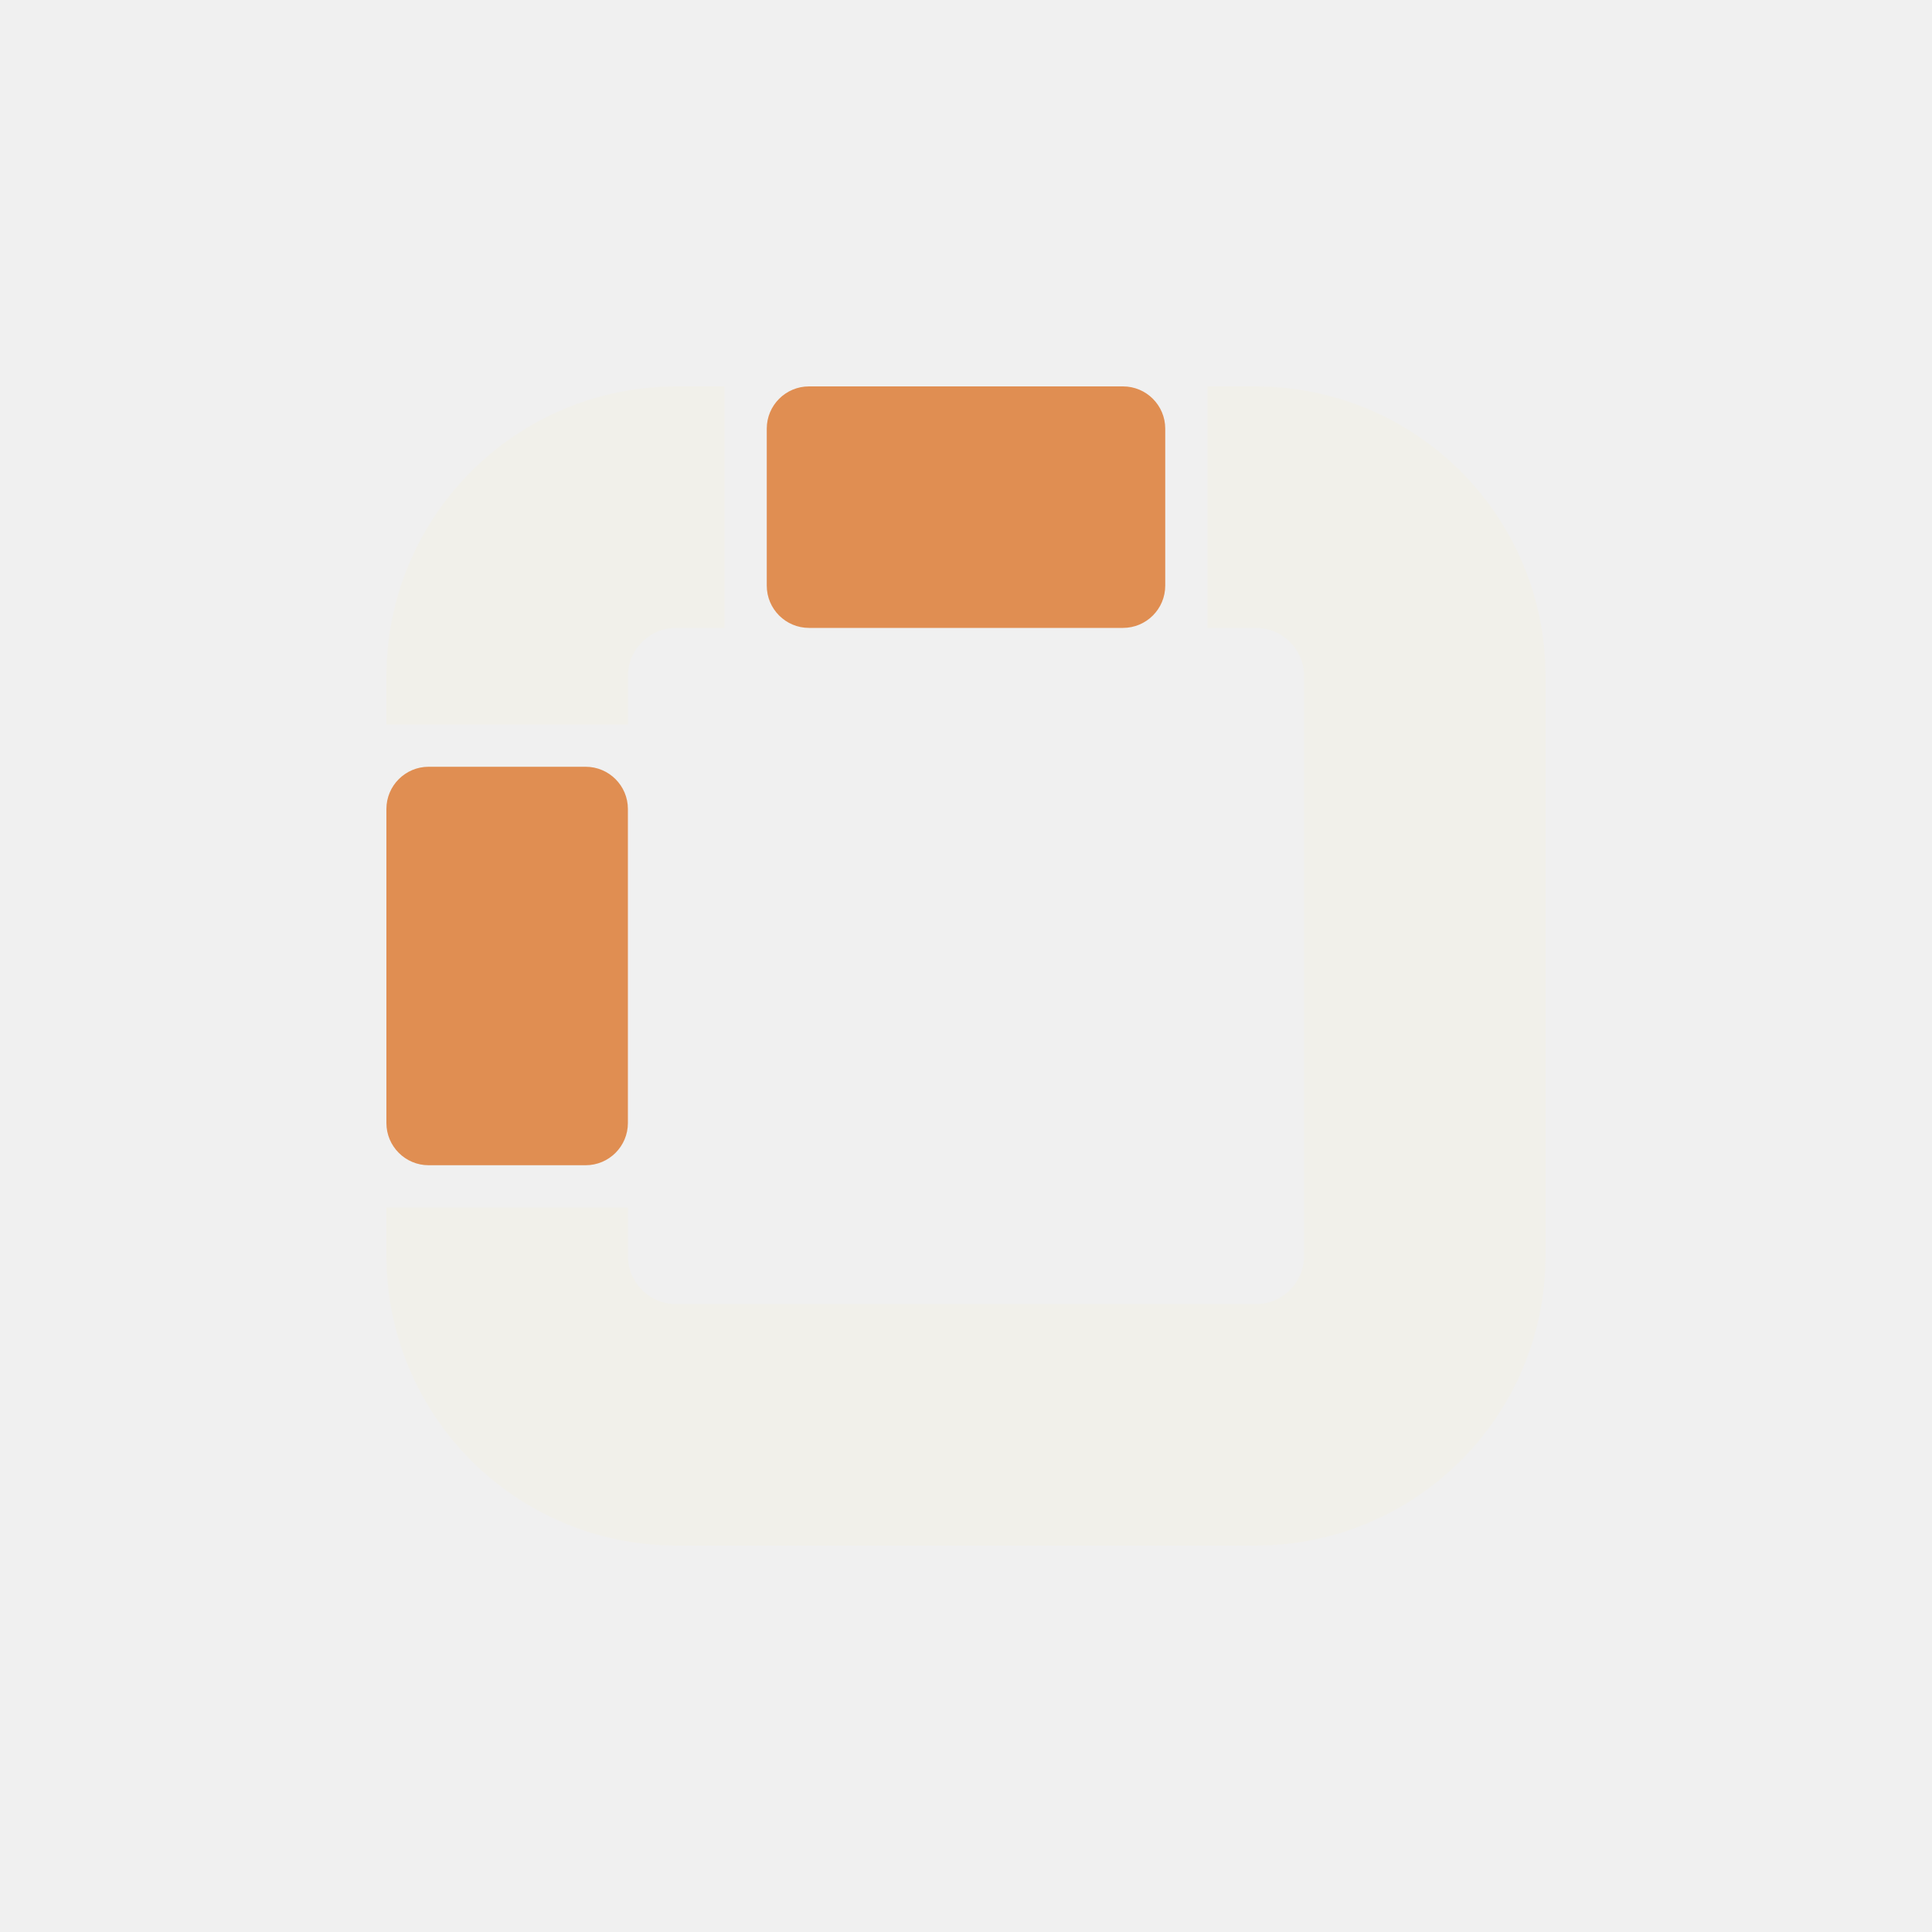
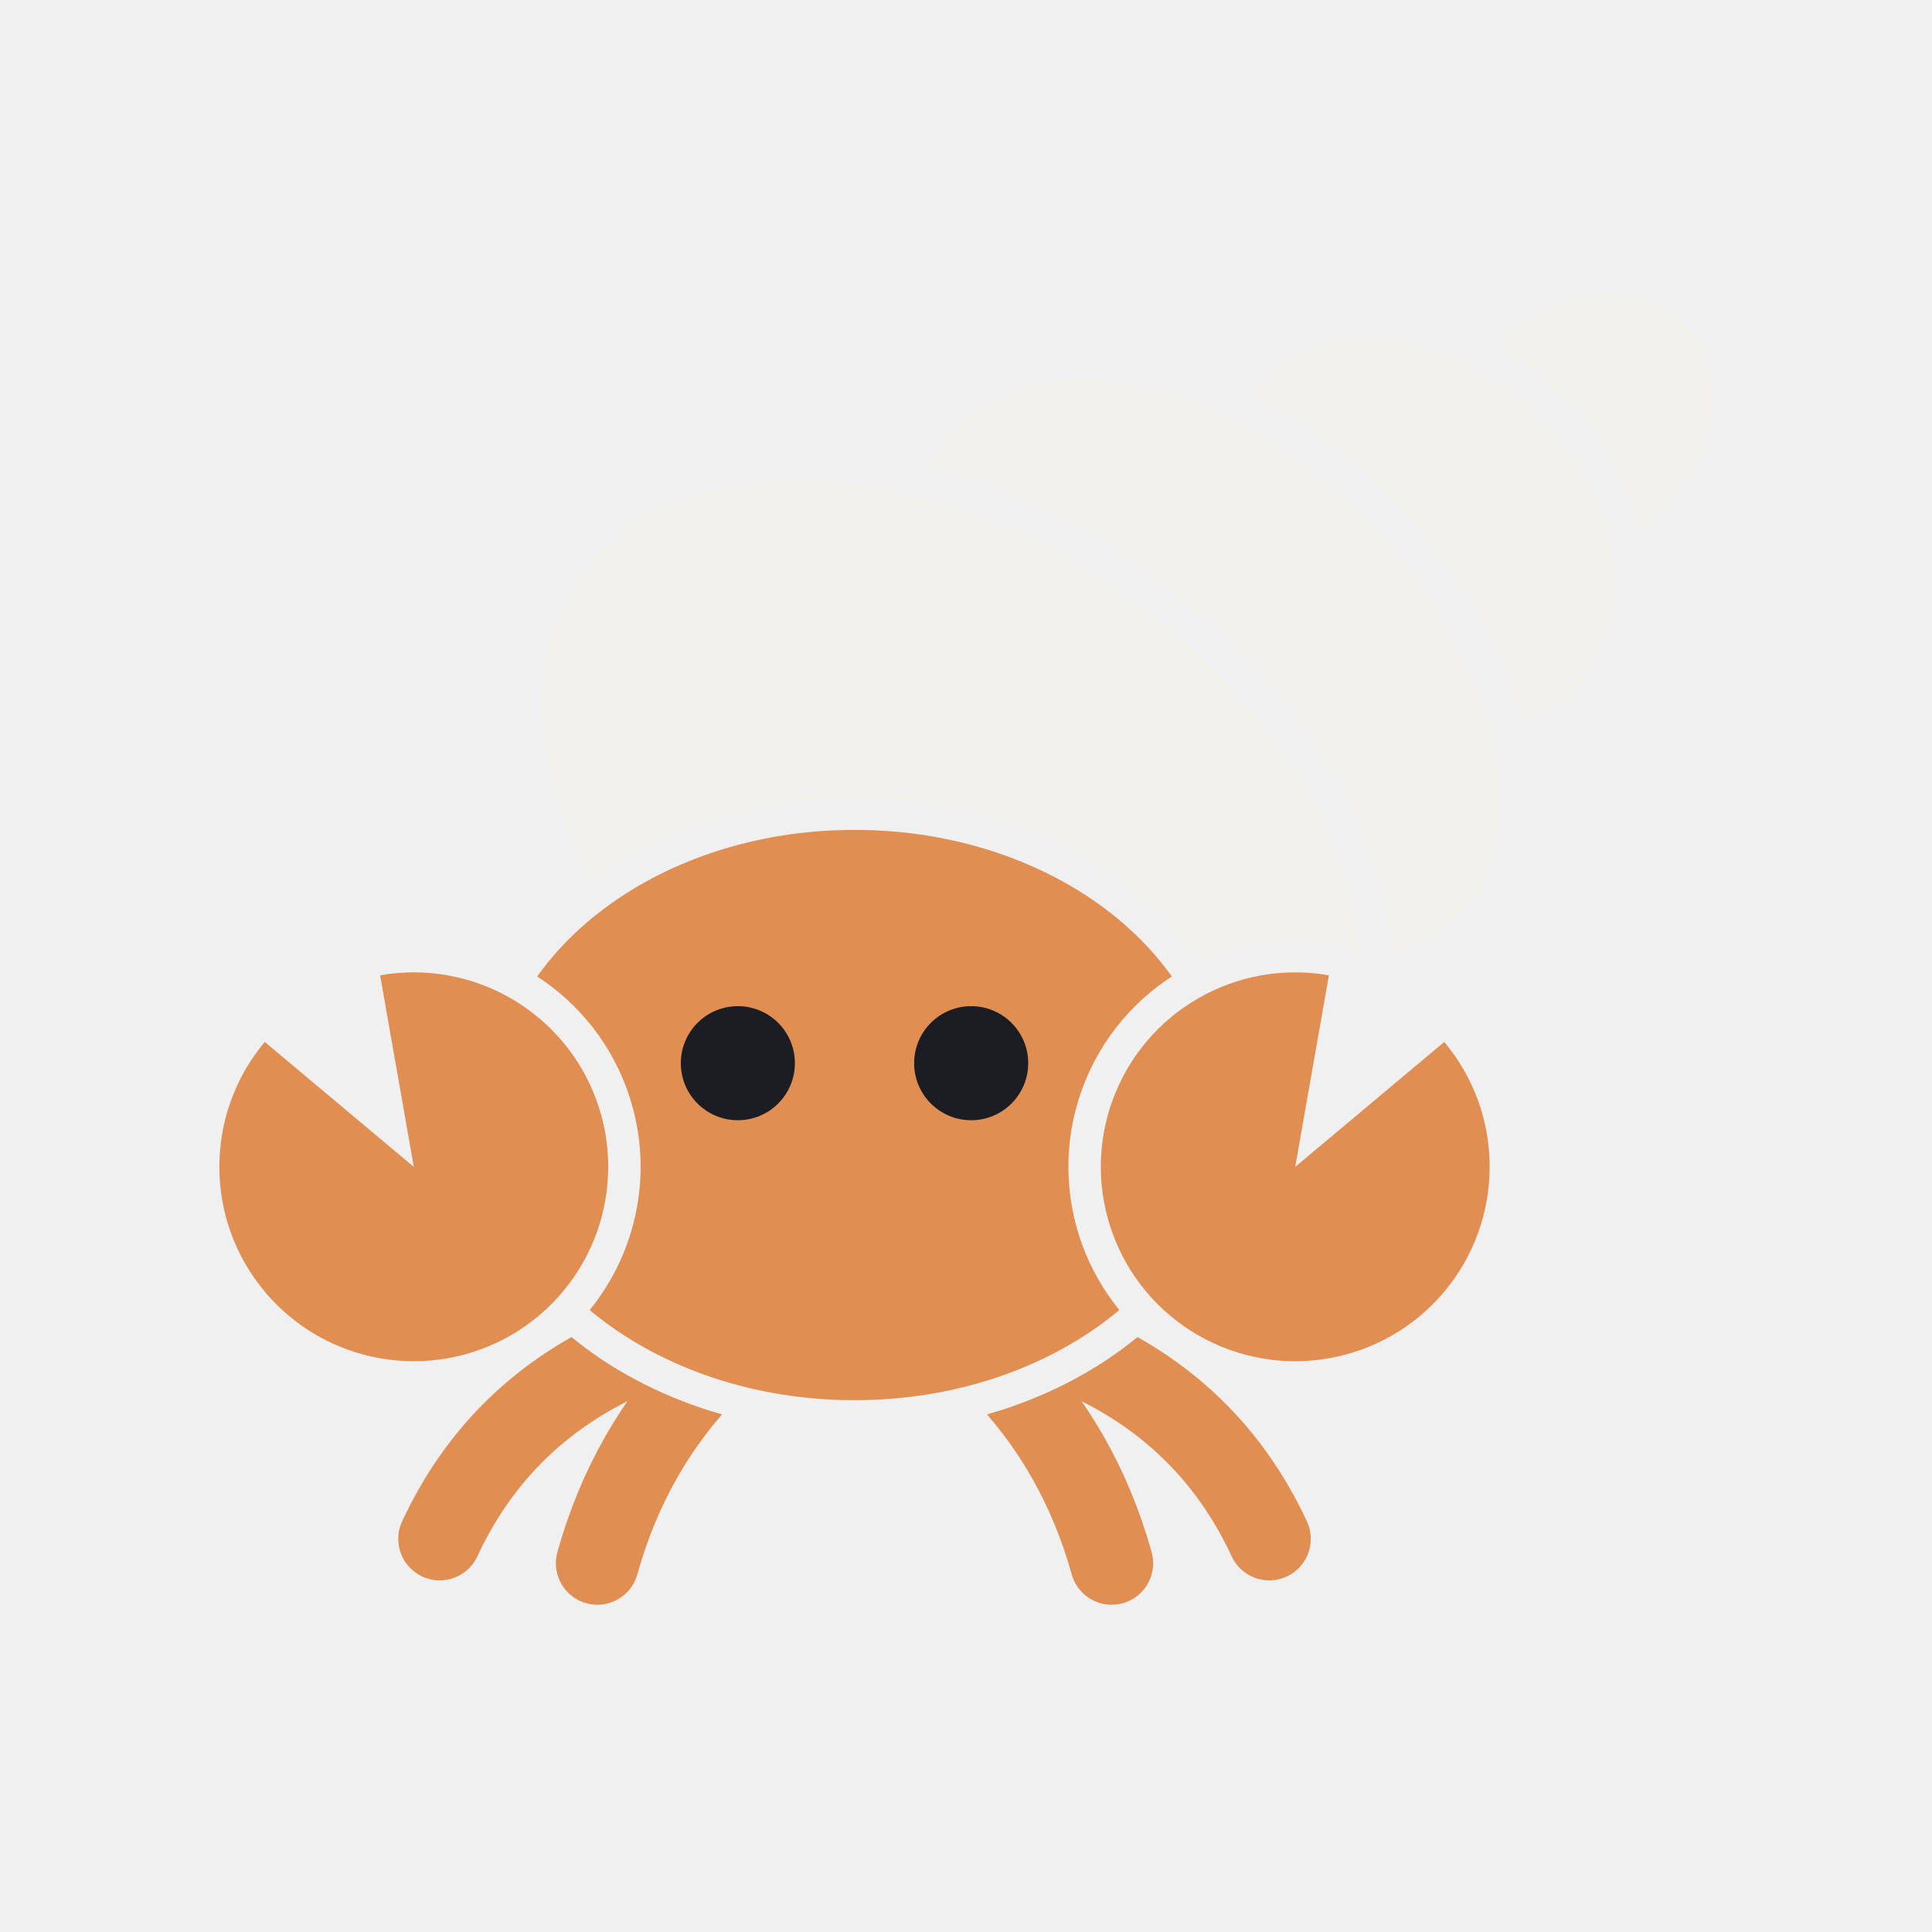
<svg xmlns="http://www.w3.org/2000/svg" viewBox="0 0 64 64" width="64" height="64" role="img" aria-label="MetaHarnessAdapter">
-   <g transform="translate(6.4 6.4) scale(0.8)">
-     <path d="M13 22V20A7 7 0 0 1 20 13H22" fill="none" stroke="#F1F0EA" stroke-width="10" />
-     <path d="M42 13H44A7 7 0 0 1 51 20V44A7 7 0 0 1 44 51H20A7 7 0 0 1 13 44V42" fill="none" stroke="#F1F0EA" stroke-width="10" />
-     <rect x="8.0" y="23.75" width="10" height="16.5" rx="1.75" fill="#E08E52" />
-     <rect x="23.75" y="8.0" width="16.5" height="10" rx="1.75" fill="#E08E52" />
+   <g transform="translate(6.4 6.4) scale(0.85875) translate(-4.49 -10.44)">
+     <defs>
+       <mask id="ht0" maskUnits="userSpaceOnUse" x="-20" y="-20" width="110" height="110">
+         <rect x="-20" y="-20" width="110" height="110" fill="#fff" />
+         <g transform="rotate(45 33 36)" fill="#000" stroke="#000" stroke-width="2.5" stroke-linejoin="round">
+           <ellipse cx="37.5" cy="14" rx="8.5" ry="6.5" />
+           <ellipse cx="35.5" cy="23.5" rx="13.5" ry="8.5" />
+           <ellipse cx="33" cy="35" rx="17.5" ry="11.5" transform="rotate(-10 33 35)" />
+         </g>
+         <g fill="#000" stroke="#000" stroke-width="2.5" stroke-linejoin="round">
+           <ellipse cx="30" cy="46" rx="14" ry="11" />
+           <path d="M13 48L11.70 40.61A7.5 7.5 0 1 1 7.25 43.18Z" />
+           <path d="M47 48L52.75 43.18A7.5 7.5 0 1 1 48.30 40.61Z" />
+         </g>
+       </mask>
+       <mask id="ht1" maskUnits="userSpaceOnUse" x="-20" y="-20" width="110" height="110">
+         <rect x="-20" y="-20" width="110" height="110" fill="#fff" />
+         <g transform="rotate(45 33 36)" fill="#000" stroke="#000" stroke-width="2.5" stroke-linejoin="round">
+           <ellipse cx="35.5" cy="23.5" rx="13.5" ry="8.5" />
+           <ellipse cx="33" cy="35" rx="17.5" ry="11.5" transform="rotate(-10 33 35)" />
+         </g>
+         <g fill="#000" stroke="#000" stroke-width="2.5" stroke-linejoin="round">
+           <ellipse cx="30" cy="46" rx="14" ry="11" />
+           <path d="M13 48L11.70 40.61A7.5 7.5 0 1 1 7.25 43.18Z" />
+           <path d="M47 48L52.75 43.18A7.5 7.5 0 1 1 48.30 40.61Z" />
+         </g>
+       </mask>
+       <mask id="ht2" maskUnits="userSpaceOnUse" x="-20" y="-20" width="110" height="110">
+         <rect x="-20" y="-20" width="110" height="110" fill="#fff" />
+         <g transform="rotate(45 33 36)" fill="#000" stroke="#000" stroke-width="2.5" stroke-linejoin="round">
+           <ellipse cx="33" cy="35" rx="17.5" ry="11.5" transform="rotate(-10 33 35)" />
+         </g>
+         <g fill="#000" stroke="#000" stroke-width="2.5" stroke-linejoin="round">
+           <ellipse cx="30" cy="46" rx="14" ry="11" />
+           <path d="M13 48L11.70 40.61A7.5 7.5 0 1 1 7.25 43.18Z" />
+           <path d="M47 48L52.75 43.18A7.5 7.5 0 1 1 48.30 40.61Z" />
+         </g>
+       </mask>
+       <mask id="ht3" maskUnits="userSpaceOnUse" x="-20" y="-20" width="110" height="110">
+         <rect x="-20" y="-20" width="110" height="110" fill="#fff" />
+         <g fill="#000" stroke="#000" stroke-width="2.5" stroke-linejoin="round">
+           <ellipse cx="30" cy="46" rx="14" ry="11" />
+           <path d="M13 48L11.70 40.61A7.5 7.5 0 1 1 7.25 43.18Z" />
+           <path d="M47 48L52.75 43.18A7.5 7.5 0 1 1 48.30 40.61Z" />
+         </g>
+       </mask>
+       <mask id="hl" maskUnits="userSpaceOnUse" x="-20" y="-20" width="110" height="110">
+         <rect x="-20" y="-20" width="110" height="110" fill="#fff" />
+         <g fill="#000" stroke="#000" stroke-width="2.5" stroke-linejoin="round">
+           <ellipse cx="30" cy="46" rx="14" ry="11" />
+           <path d="M13 48L11.70 40.61A7.5 7.5 0 1 1 7.25 43.18Z" />
+           <path d="M47 48L52.75 43.18A7.5 7.5 0 1 1 48.30 40.61Z" />
+         </g>
+       </mask>
+       <mask id="hb" maskUnits="userSpaceOnUse" x="-20" y="-20" width="110" height="110">
+         <rect x="-20" y="-20" width="110" height="110" fill="#fff" />
+         <g fill="#000" stroke="#000" stroke-width="2.5" stroke-linejoin="round">
+           <path d="M13 48L11.70 40.61A7.5 7.5 0 1 1 7.25 43.18Z" />
+           <path d="M47 48L52.75 43.18A7.5 7.5 0 1 1 48.30 40.61Z" />
+         </g>
+       </mask>
+     </defs>
+     <g mask="url(#ht0)">
+       <g transform="rotate(45 33 36)" fill="#F1F0EA">
+         <ellipse cx="39" cy="6.5" rx="4.5" ry="5.5" />
+       </g>
+     </g>
+     <g mask="url(#ht1)">
+       <g transform="rotate(45 33 36)" fill="#F1F0EA">
+         <ellipse cx="37.5" cy="14" rx="8.5" ry="6.5" />
+       </g>
+     </g>
+     <g mask="url(#ht2)">
+       <g transform="rotate(45 33 36)" fill="#F1F0EA">
+         <ellipse cx="35.5" cy="23.5" rx="13.5" ry="8.5" />
+       </g>
+     </g>
+     <g mask="url(#ht3)">
+       <g transform="rotate(45 33 36)" fill="#F1F0EA">
+         <ellipse cx="33" cy="35" rx="17.5" ry="11.5" transform="rotate(-10 33 35)" />
+       </g>
+     </g>
+     <g mask="url(#hl)" fill="none" stroke="#E08E52" stroke-width="3.2" stroke-linecap="round">
+       <path d="M21.40 55.20q-5.10 2.20 -7.40 7.15" />
+       <path d="M24.42 55.70q-3.10 3.15 -4.34 7.59" />
+       <path d="M38.60 55.20q5.10 2.20 7.40 7.15" />
+       <path d="M35.58 55.70q3.10 3.15 4.34 7.59" />
+     </g>
+     <g mask="url(#hb)" fill="#E08E52">
+       <ellipse cx="30" cy="46" rx="14" ry="11" />
+     </g>
+     <g fill="#E08E52">
+       <path d="M13 48L11.70 40.61A7.5 7.5 0 1 1 7.25 43.18Z" />
+       <path d="M47 48L52.75 43.18A7.5 7.5 0 1 1 48.30 40.61Z" />
+     </g>
+     <g fill="#1B1D22">
+       <circle cx="25.5" cy="44" r="2.2" />
+       <circle cx="34.5" cy="44" r="2.2" />
+     </g>
  </g>
</svg>
